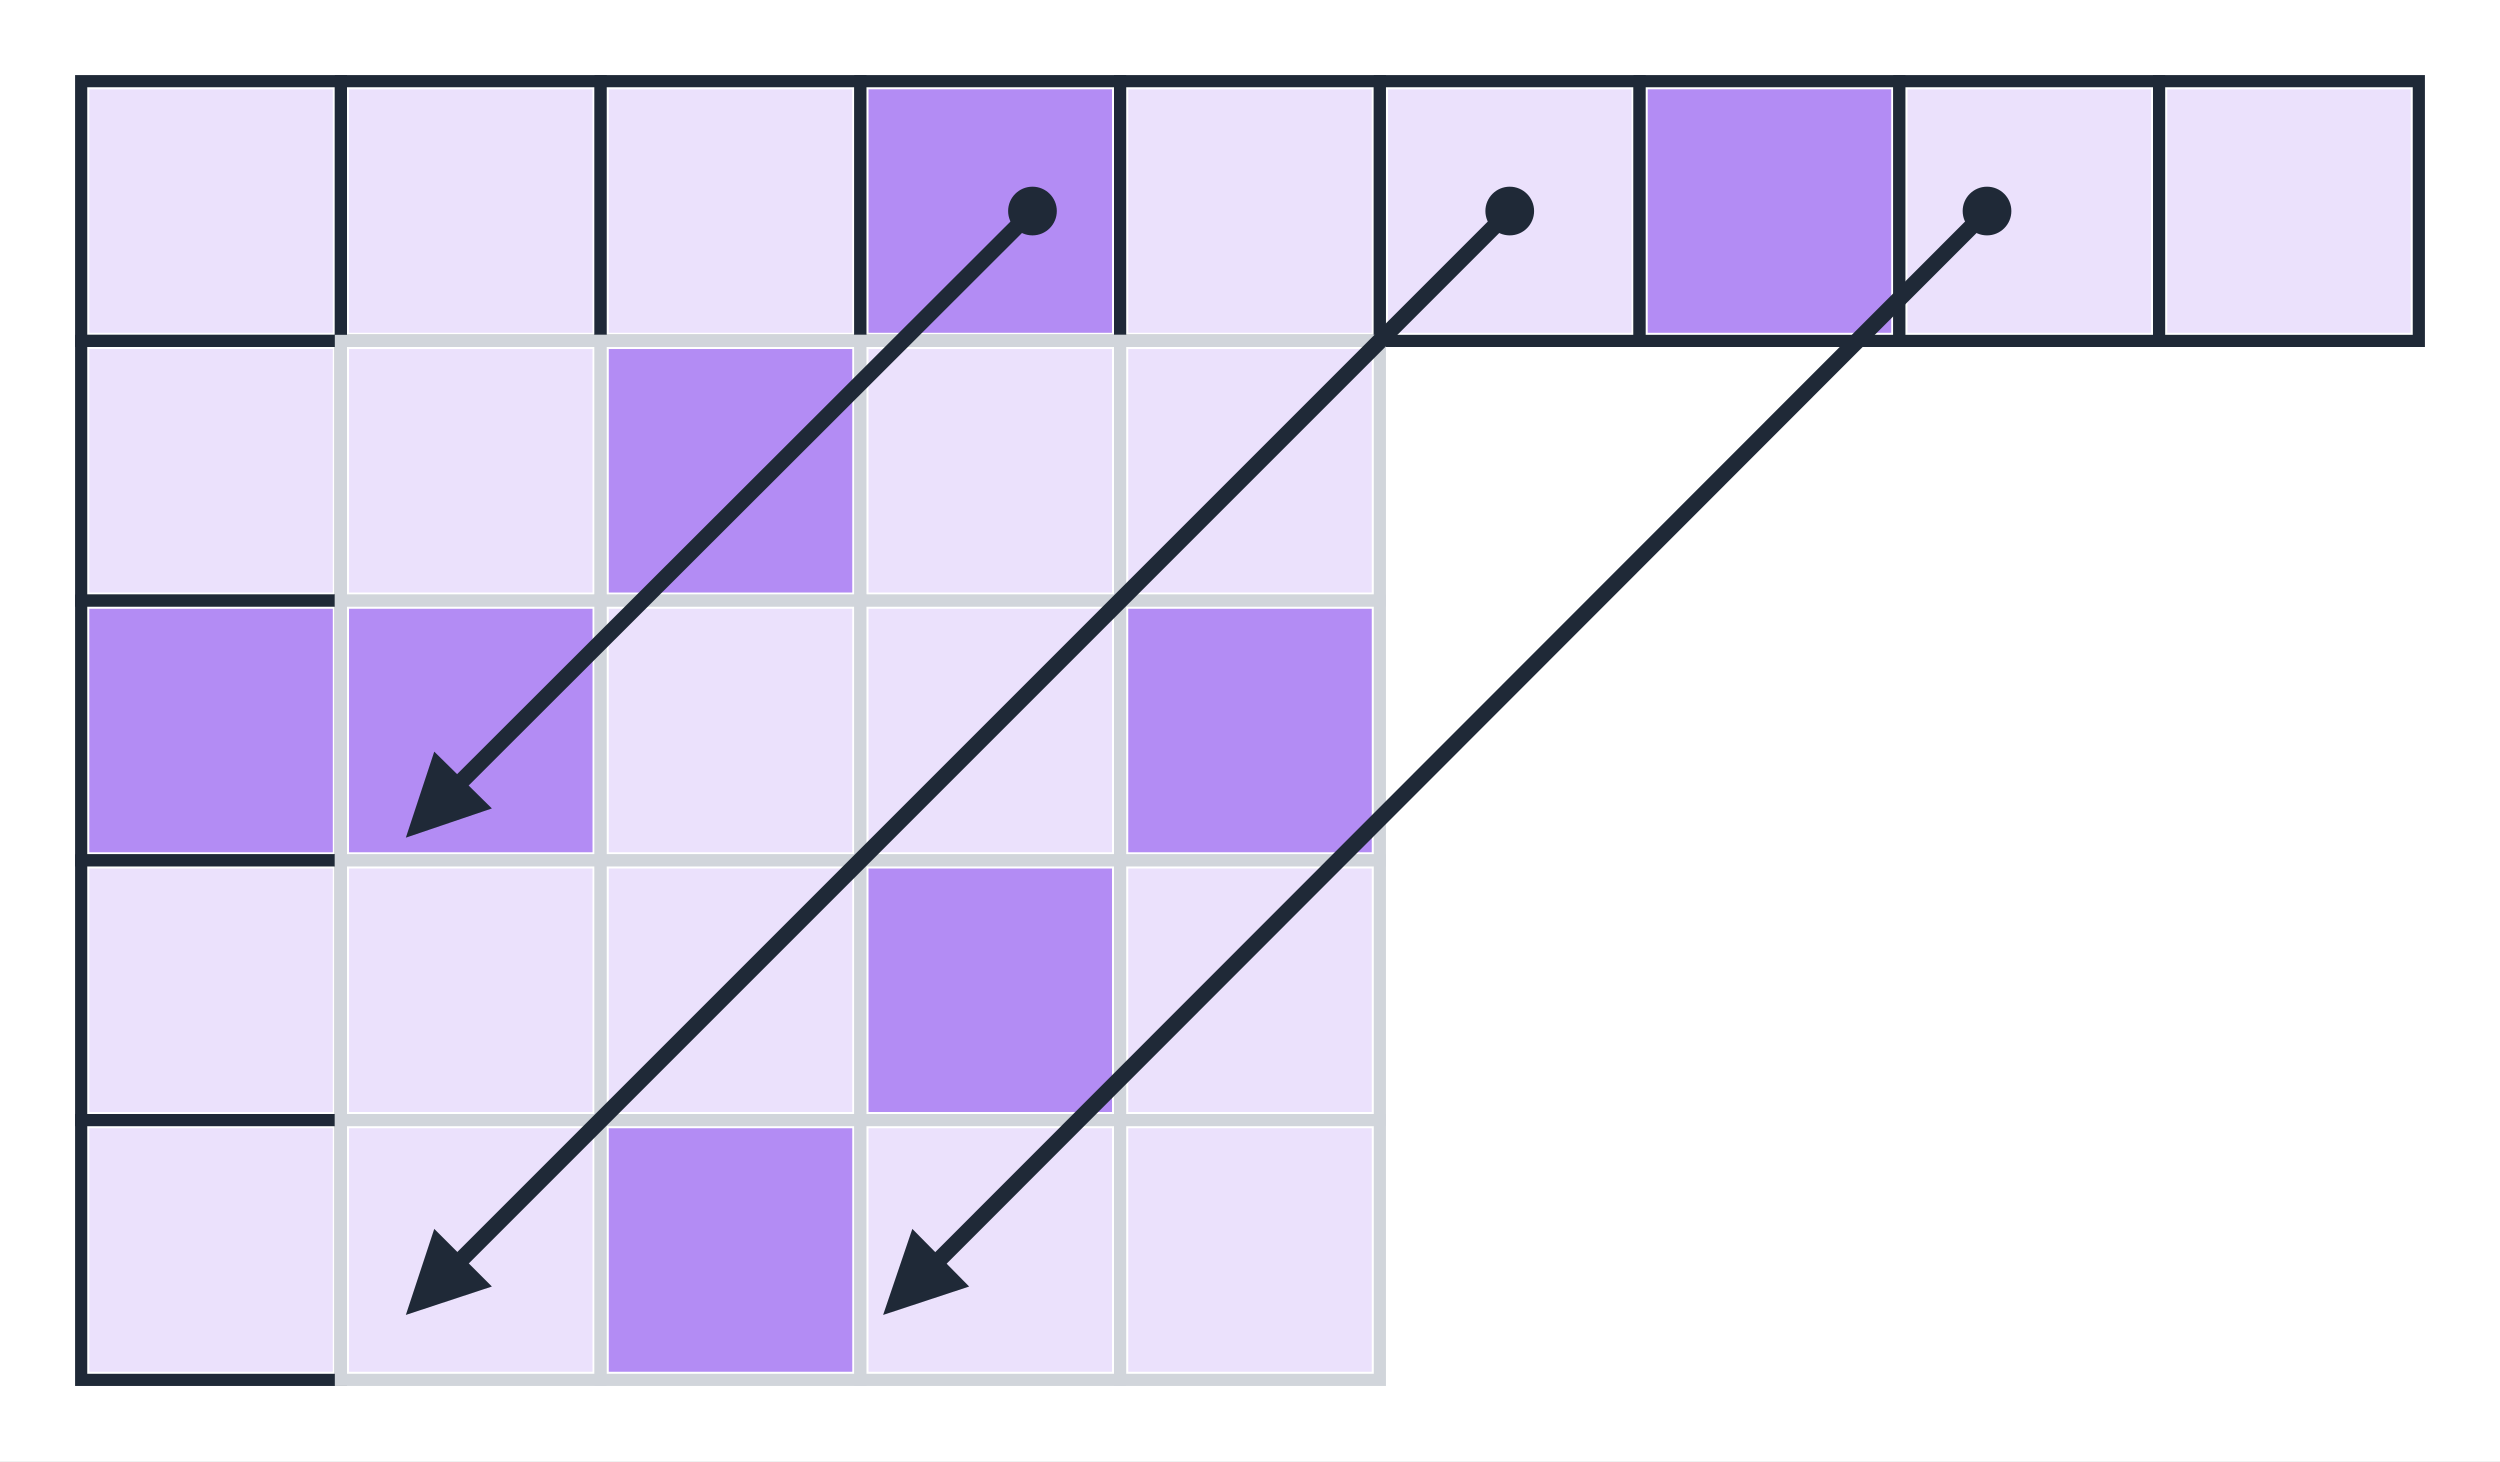
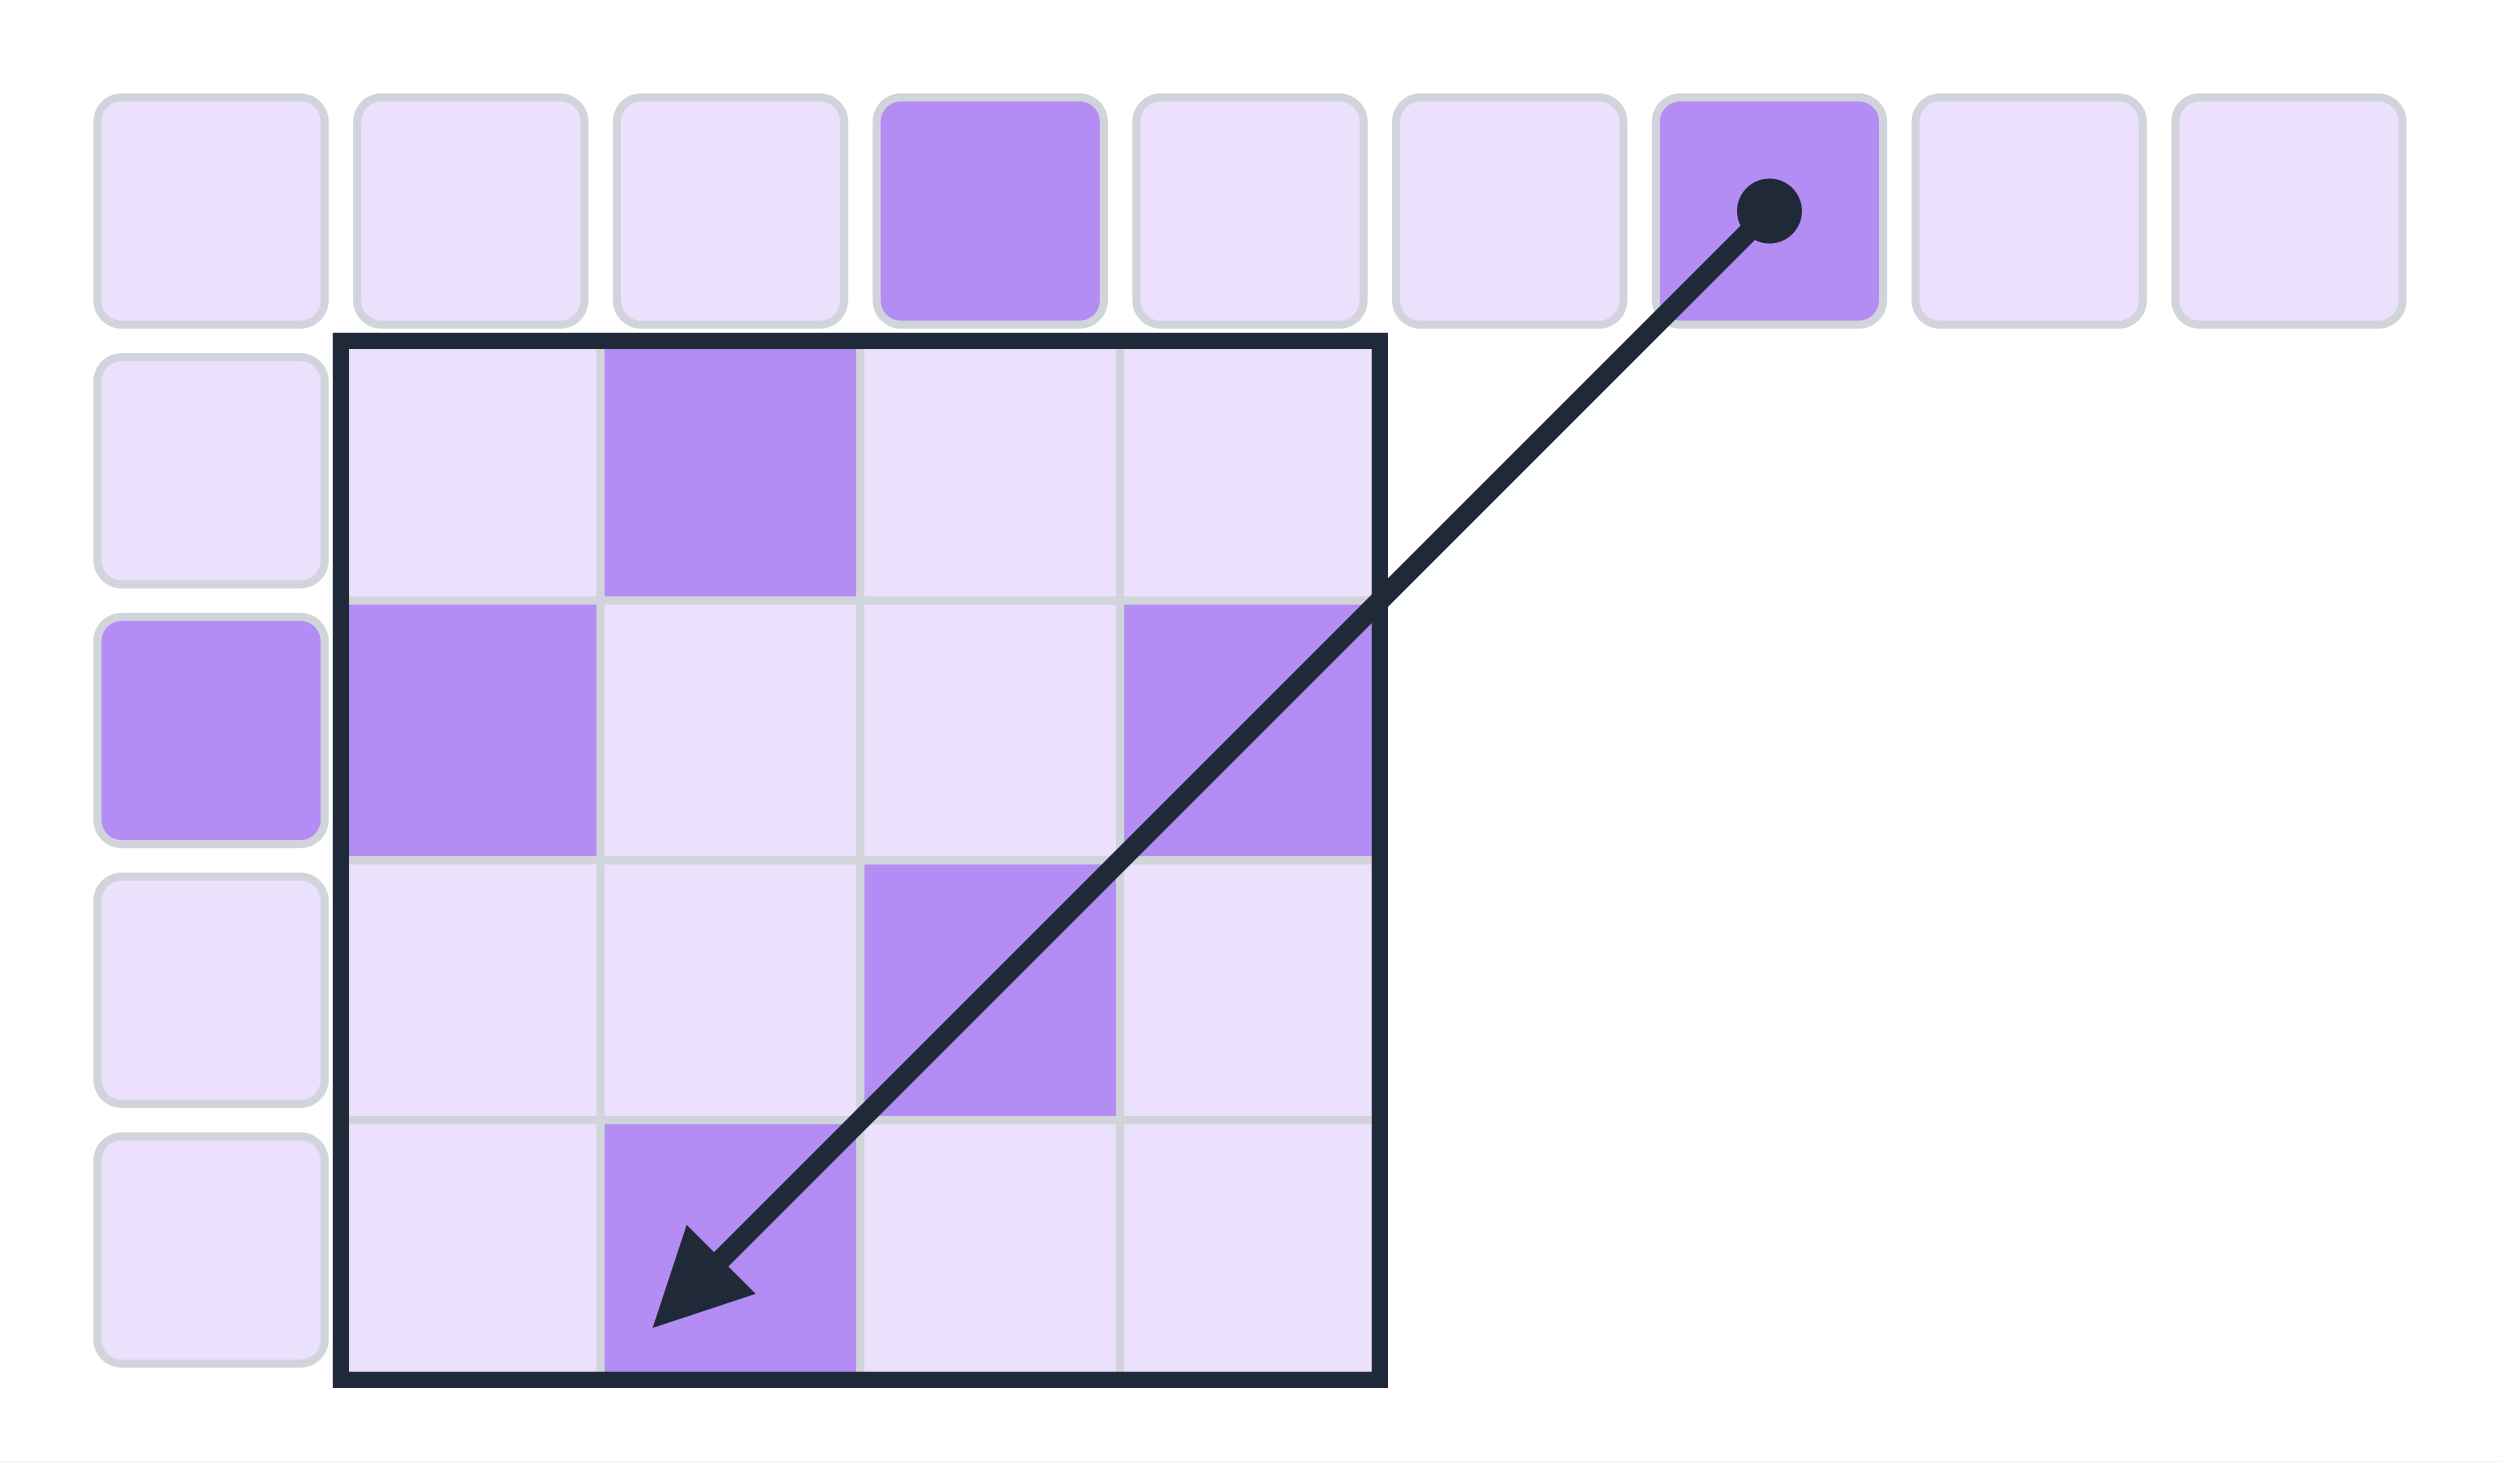
<svg xmlns="http://www.w3.org/2000/svg" viewBox="0 0 308 180" width="308" height="180">
  <rect width="308" height="180" fill="#ffffff" />
-   <rect x="10" y="10" width="32" height="32" fill="#ffffff" stroke="#1f2937" stroke-width="1.5" />
-   <rect x="11" y="11" width="30" height="30" fill="#7c3aed" fill-opacity="0.15" />
-   <rect x="42" y="10" width="32" height="32" fill="#ffffff" stroke="#1f2937" stroke-width="1.5" />
-   <rect x="43" y="11" width="30" height="30" fill="#7c3aed" fill-opacity="0.15" />
-   <rect x="74" y="10" width="32" height="32" fill="#ffffff" stroke="#1f2937" stroke-width="1.5" />
-   <rect x="75" y="11" width="30" height="30" fill="#7c3aed" fill-opacity="0.15" />
-   <rect x="106" y="10" width="32" height="32" fill="#ffffff" stroke="#1f2937" stroke-width="1.5" />
-   <rect x="107" y="11" width="30" height="30" fill="#7c3aed" fill-opacity="0.58" />
-   <rect x="138" y="10" width="32" height="32" fill="#ffffff" stroke="#1f2937" stroke-width="1.5" />
-   <rect x="139" y="11" width="30" height="30" fill="#7c3aed" fill-opacity="0.15" />
-   <rect x="170" y="10" width="32" height="32" fill="#ffffff" stroke="#1f2937" stroke-width="1.5" />
-   <rect x="171" y="11" width="30" height="30" fill="#7c3aed" fill-opacity="0.15" />
-   <rect x="202" y="10" width="32" height="32" fill="#ffffff" stroke="#1f2937" stroke-width="1.5" />
-   <rect x="203" y="11" width="30" height="30" fill="#7c3aed" fill-opacity="0.58" />
-   <rect x="234" y="10" width="32" height="32" fill="#ffffff" stroke="#1f2937" stroke-width="1.5" />
-   <rect x="235" y="11" width="30" height="30" fill="#7c3aed" fill-opacity="0.15" />
-   <rect x="266" y="10" width="32" height="32" fill="#ffffff" stroke="#1f2937" stroke-width="1.5" />
-   <rect x="267" y="11" width="30" height="30" fill="#7c3aed" fill-opacity="0.15" />
-   <rect x="10" y="42" width="32" height="32" fill="#ffffff" stroke="#1f2937" stroke-width="1.5" />
-   <rect x="11" y="43" width="30" height="30" fill="#7c3aed" fill-opacity="0.15" />
-   <rect x="10" y="74" width="32" height="32" fill="#ffffff" stroke="#1f2937" stroke-width="1.5" />
-   <rect x="11" y="75" width="30" height="30" fill="#7c3aed" fill-opacity="0.58" />
-   <rect x="10" y="106" width="32" height="32" fill="#ffffff" stroke="#1f2937" stroke-width="1.5" />
-   <rect x="11" y="107" width="30" height="30" fill="#7c3aed" fill-opacity="0.15" />
-   <rect x="10" y="138" width="32" height="32" fill="#ffffff" stroke="#1f2937" stroke-width="1.5" />
-   <rect x="11" y="139" width="30" height="30" fill="#7c3aed" fill-opacity="0.15" />
-   <rect x="42" y="42" width="32" height="32" fill="#ffffff" stroke="#d1d5db" stroke-width="1.5" />
-   <rect x="43" y="43" width="30" height="30" fill="#7c3aed" fill-opacity="0.15" />
-   <rect x="74" y="42" width="32" height="32" fill="#ffffff" stroke="#d1d5db" stroke-width="1.5" />
-   <rect x="75" y="43" width="30" height="30" fill="#7c3aed" fill-opacity="0.58" />
-   <rect x="106" y="42" width="32" height="32" fill="#ffffff" stroke="#d1d5db" stroke-width="1.5" />
-   <rect x="107" y="43" width="30" height="30" fill="#7c3aed" fill-opacity="0.15" />
-   <rect x="138" y="42" width="32" height="32" fill="#ffffff" stroke="#d1d5db" stroke-width="1.5" />
-   <rect x="139" y="43" width="30" height="30" fill="#7c3aed" fill-opacity="0.15" />
-   <rect x="42" y="74" width="32" height="32" fill="#ffffff" stroke="#d1d5db" stroke-width="1.5" />
-   <rect x="43" y="75" width="30" height="30" fill="#7c3aed" fill-opacity="0.58" />
-   <rect x="74" y="74" width="32" height="32" fill="#ffffff" stroke="#d1d5db" stroke-width="1.5" />
-   <rect x="75" y="75" width="30" height="30" fill="#7c3aed" fill-opacity="0.15" />
-   <rect x="106" y="74" width="32" height="32" fill="#ffffff" stroke="#d1d5db" stroke-width="1.5" />
-   <rect x="107" y="75" width="30" height="30" fill="#7c3aed" fill-opacity="0.15" />
-   <rect x="138" y="74" width="32" height="32" fill="#ffffff" stroke="#d1d5db" stroke-width="1.5" />
-   <rect x="139" y="75" width="30" height="30" fill="#7c3aed" fill-opacity="0.58" />
-   <rect x="42" y="106" width="32" height="32" fill="#ffffff" stroke="#d1d5db" stroke-width="1.5" />
-   <rect x="43" y="107" width="30" height="30" fill="#7c3aed" fill-opacity="0.15" />
-   <rect x="74" y="106" width="32" height="32" fill="#ffffff" stroke="#d1d5db" stroke-width="1.5" />
-   <rect x="75" y="107" width="30" height="30" fill="#7c3aed" fill-opacity="0.15" />
-   <rect x="106" y="106" width="32" height="32" fill="#ffffff" stroke="#d1d5db" stroke-width="1.5" />
-   <rect x="107" y="107" width="30" height="30" fill="#7c3aed" fill-opacity="0.58" />
-   <rect x="138" y="106" width="32" height="32" fill="#ffffff" stroke="#d1d5db" stroke-width="1.5" />
-   <rect x="139" y="107" width="30" height="30" fill="#7c3aed" fill-opacity="0.15" />
-   <rect x="42" y="138" width="32" height="32" fill="#ffffff" stroke="#d1d5db" stroke-width="1.5" />
-   <rect x="43" y="139" width="30" height="30" fill="#7c3aed" fill-opacity="0.15" />
-   <rect x="74" y="138" width="32" height="32" fill="#ffffff" stroke="#d1d5db" stroke-width="1.5" />
-   <rect x="75" y="139" width="30" height="30" fill="#7c3aed" fill-opacity="0.58" />
-   <rect x="106" y="138" width="32" height="32" fill="#ffffff" stroke="#d1d5db" stroke-width="1.5" />
-   <rect x="107" y="139" width="30" height="30" fill="#7c3aed" fill-opacity="0.15" />
-   <rect x="138" y="138" width="32" height="32" fill="#ffffff" stroke="#d1d5db" stroke-width="1.5" />
-   <rect x="139" y="139" width="30" height="30" fill="#7c3aed" fill-opacity="0.15" />
-   <line x1="244.8" y1="26.0" x2="113.1" y2="157.8" stroke="#1f2937" stroke-width="2" />
-   <path d="M 108.8 162.0 L 112.4 151.4 L 119.4 158.5 z" fill="#1f2937" />
-   <circle cx="244.8" cy="26.0" r="3" fill="#1f2937" />
-   <line x1="186.0" y1="26.0" x2="54.2" y2="157.8" stroke="#1f2937" stroke-width="2" />
-   <path d="M 50.0 162.0 L 53.5 151.4 L 60.6 158.5 z" fill="#1f2937" />
-   <circle cx="186.0" cy="26.0" r="3" fill="#1f2937" />
-   <line x1="127.2" y1="26.0" x2="54.2" y2="98.9" stroke="#1f2937" stroke-width="2" />
-   <path d="M 50.0 103.2 L 53.5 92.6 L 60.6 99.6 z" fill="#1f2937" />
-   <circle cx="127.2" cy="26.0" r="3" fill="#1f2937" />
+   <rect x="12" y="12" width="28" height="28" rx="3" fill="#ffffff" />
+   <rect x="12" y="12" width="28" height="28" rx="3" fill="#7c3aed" fill-opacity="0.15" stroke="#d1d5db" stroke-width="1" />
+   <rect x="44" y="12" width="28" height="28" rx="3" fill="#ffffff" />
+   <rect x="44" y="12" width="28" height="28" rx="3" fill="#7c3aed" fill-opacity="0.15" stroke="#d1d5db" stroke-width="1" />
+   <rect x="76" y="12" width="28" height="28" rx="3" fill="#ffffff" />
+   <rect x="76" y="12" width="28" height="28" rx="3" fill="#7c3aed" fill-opacity="0.15" stroke="#d1d5db" stroke-width="1" />
+   <rect x="108" y="12" width="28" height="28" rx="3" fill="#ffffff" />
+   <rect x="108" y="12" width="28" height="28" rx="3" fill="#7c3aed" fill-opacity="0.58" stroke="#d1d5db" stroke-width="1" />
+   <rect x="140" y="12" width="28" height="28" rx="3" fill="#ffffff" />
+   <rect x="140" y="12" width="28" height="28" rx="3" fill="#7c3aed" fill-opacity="0.15" stroke="#d1d5db" stroke-width="1" />
+   <rect x="172" y="12" width="28" height="28" rx="3" fill="#ffffff" />
+   <rect x="172" y="12" width="28" height="28" rx="3" fill="#7c3aed" fill-opacity="0.15" stroke="#d1d5db" stroke-width="1" />
+   <rect x="204" y="12" width="28" height="28" rx="3" fill="#ffffff" />
+   <rect x="204" y="12" width="28" height="28" rx="3" fill="#7c3aed" fill-opacity="0.58" stroke="#d1d5db" stroke-width="1" />
+   <rect x="236" y="12" width="28" height="28" rx="3" fill="#ffffff" />
+   <rect x="236" y="12" width="28" height="28" rx="3" fill="#7c3aed" fill-opacity="0.15" stroke="#d1d5db" stroke-width="1" />
+   <rect x="268" y="12" width="28" height="28" rx="3" fill="#ffffff" />
+   <rect x="268" y="12" width="28" height="28" rx="3" fill="#7c3aed" fill-opacity="0.15" stroke="#d1d5db" stroke-width="1" />
+   <rect x="12" y="44" width="28" height="28" rx="3" fill="#ffffff" />
+   <rect x="12" y="44" width="28" height="28" rx="3" fill="#7c3aed" fill-opacity="0.15" stroke="#d1d5db" stroke-width="1" />
+   <rect x="12" y="76" width="28" height="28" rx="3" fill="#ffffff" />
+   <rect x="12" y="76" width="28" height="28" rx="3" fill="#7c3aed" fill-opacity="0.58" stroke="#d1d5db" stroke-width="1" />
+   <rect x="12" y="108" width="28" height="28" rx="3" fill="#ffffff" />
+   <rect x="12" y="108" width="28" height="28" rx="3" fill="#7c3aed" fill-opacity="0.15" stroke="#d1d5db" stroke-width="1" />
+   <rect x="12" y="140" width="28" height="28" rx="3" fill="#ffffff" />
+   <rect x="12" y="140" width="28" height="28" rx="3" fill="#7c3aed" fill-opacity="0.15" stroke="#d1d5db" stroke-width="1" />
+   <rect x="42" y="42" width="32" height="32" rx="0" fill="#ffffff" />
+   <rect x="42" y="42" width="32" height="32" rx="0" fill="#7c3aed" fill-opacity="0.15" stroke="#d1d5db" stroke-width="1" />
+   <rect x="74" y="42" width="32" height="32" rx="0" fill="#ffffff" />
+   <rect x="74" y="42" width="32" height="32" rx="0" fill="#7c3aed" fill-opacity="0.58" stroke="#d1d5db" stroke-width="1" />
+   <rect x="106" y="42" width="32" height="32" rx="0" fill="#ffffff" />
+   <rect x="106" y="42" width="32" height="32" rx="0" fill="#7c3aed" fill-opacity="0.15" stroke="#d1d5db" stroke-width="1" />
+   <rect x="138" y="42" width="32" height="32" rx="0" fill="#ffffff" />
+   <rect x="138" y="42" width="32" height="32" rx="0" fill="#7c3aed" fill-opacity="0.15" stroke="#d1d5db" stroke-width="1" />
+   <rect x="42" y="74" width="32" height="32" rx="0" fill="#ffffff" />
+   <rect x="42" y="74" width="32" height="32" rx="0" fill="#7c3aed" fill-opacity="0.58" stroke="#d1d5db" stroke-width="1" />
+   <rect x="74" y="74" width="32" height="32" rx="0" fill="#ffffff" />
+   <rect x="74" y="74" width="32" height="32" rx="0" fill="#7c3aed" fill-opacity="0.15" stroke="#d1d5db" stroke-width="1" />
+   <rect x="106" y="74" width="32" height="32" rx="0" fill="#ffffff" />
+   <rect x="106" y="74" width="32" height="32" rx="0" fill="#7c3aed" fill-opacity="0.15" stroke="#d1d5db" stroke-width="1" />
+   <rect x="138" y="74" width="32" height="32" rx="0" fill="#ffffff" />
+   <rect x="138" y="74" width="32" height="32" rx="0" fill="#7c3aed" fill-opacity="0.58" stroke="#d1d5db" stroke-width="1" />
+   <rect x="42" y="106" width="32" height="32" rx="0" fill="#ffffff" />
+   <rect x="42" y="106" width="32" height="32" rx="0" fill="#7c3aed" fill-opacity="0.15" stroke="#d1d5db" stroke-width="1" />
+   <rect x="74" y="106" width="32" height="32" rx="0" fill="#ffffff" />
+   <rect x="74" y="106" width="32" height="32" rx="0" fill="#7c3aed" fill-opacity="0.15" stroke="#d1d5db" stroke-width="1" />
+   <rect x="106" y="106" width="32" height="32" rx="0" fill="#ffffff" />
+   <rect x="106" y="106" width="32" height="32" rx="0" fill="#7c3aed" fill-opacity="0.58" stroke="#d1d5db" stroke-width="1" />
+   <rect x="138" y="106" width="32" height="32" rx="0" fill="#ffffff" />
+   <rect x="138" y="106" width="32" height="32" rx="0" fill="#7c3aed" fill-opacity="0.15" stroke="#d1d5db" stroke-width="1" />
+   <rect x="42" y="138" width="32" height="32" rx="0" fill="#ffffff" />
+   <rect x="42" y="138" width="32" height="32" rx="0" fill="#7c3aed" fill-opacity="0.15" stroke="#d1d5db" stroke-width="1" />
+   <rect x="74" y="138" width="32" height="32" rx="0" fill="#ffffff" />
+   <rect x="74" y="138" width="32" height="32" rx="0" fill="#7c3aed" fill-opacity="0.58" stroke="#d1d5db" stroke-width="1" />
+   <rect x="106" y="138" width="32" height="32" rx="0" fill="#ffffff" />
+   <rect x="106" y="138" width="32" height="32" rx="0" fill="#7c3aed" fill-opacity="0.15" stroke="#d1d5db" stroke-width="1" />
+   <rect x="138" y="138" width="32" height="32" rx="0" fill="#ffffff" />
+   <rect x="138" y="138" width="32" height="32" rx="0" fill="#7c3aed" fill-opacity="0.15" stroke="#d1d5db" stroke-width="1" />
+   <rect x="42" y="42" width="128" height="128" fill="none" stroke="#1f2937" stroke-width="2" />
+   <line x1="218.0" y1="26.0" x2="86.1" y2="157.9" stroke="#1f2937" stroke-width="2.5" stroke-linecap="round" />
+   <path d="M 80.4 163.6 L 84.6 150.9 L 93.1 159.4 z" fill="#1f2937" />
+   <circle cx="218.0" cy="26.0" r="4" fill="#1f2937" />
</svg>
